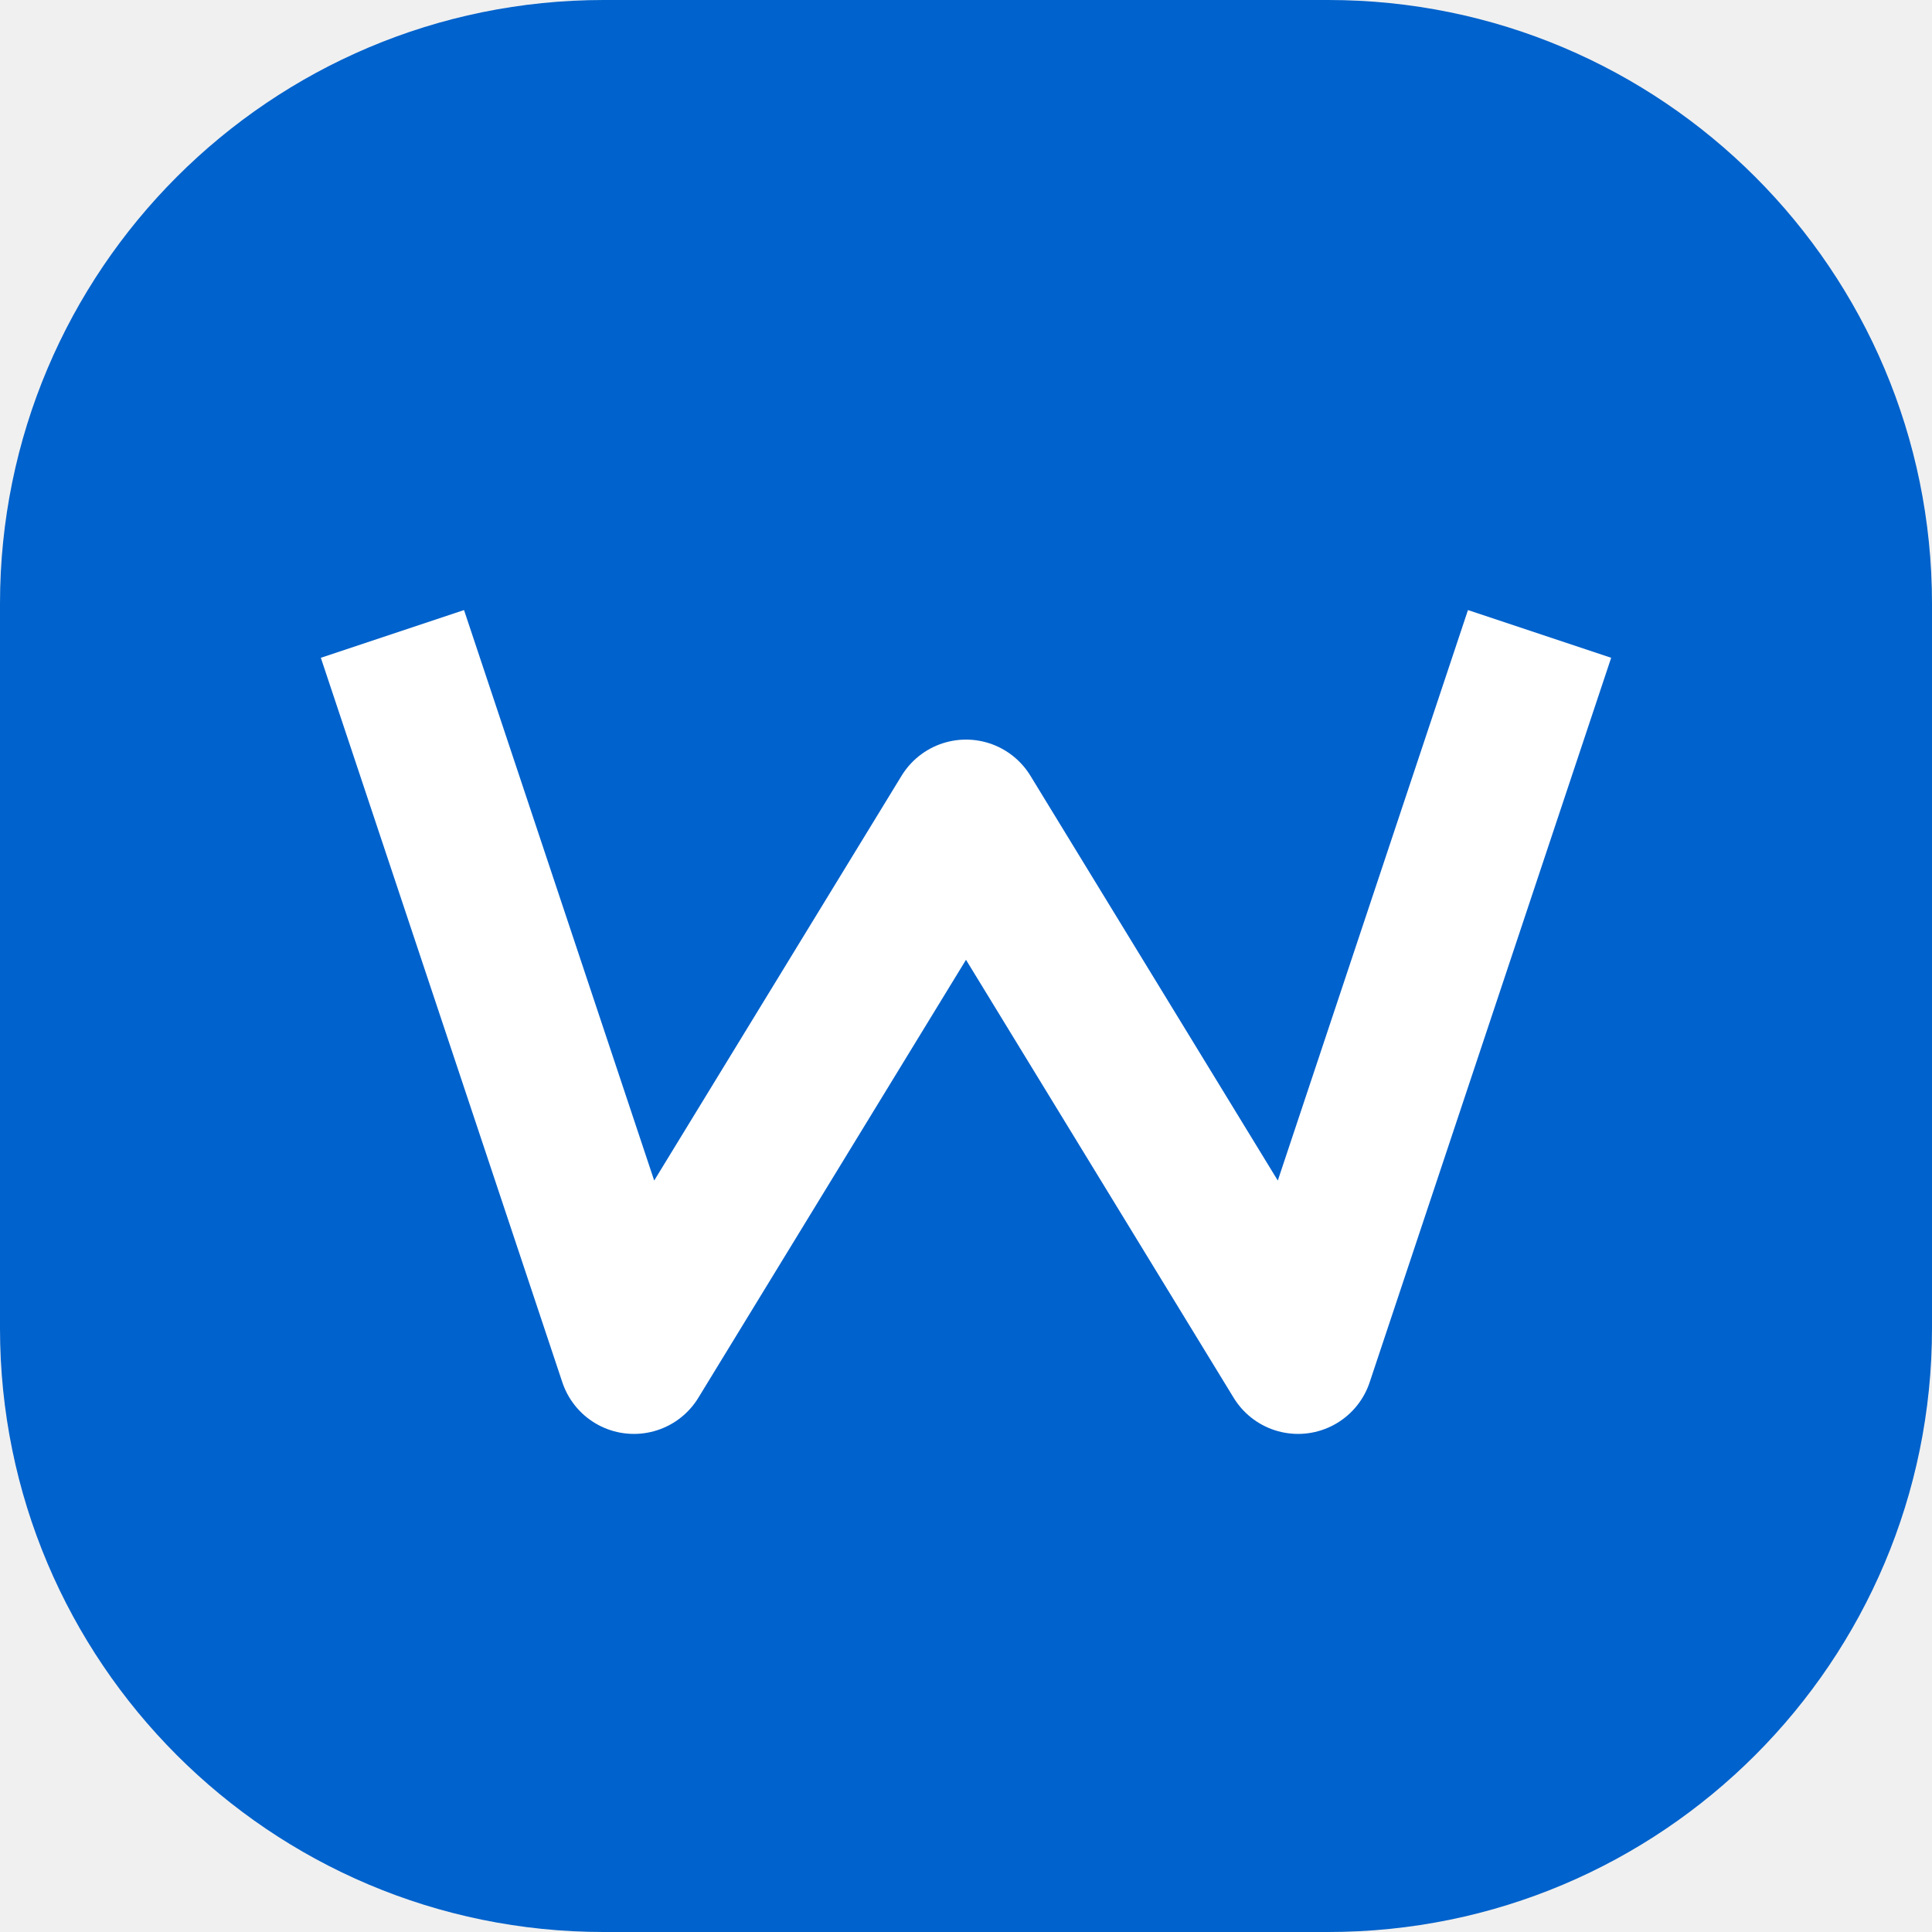
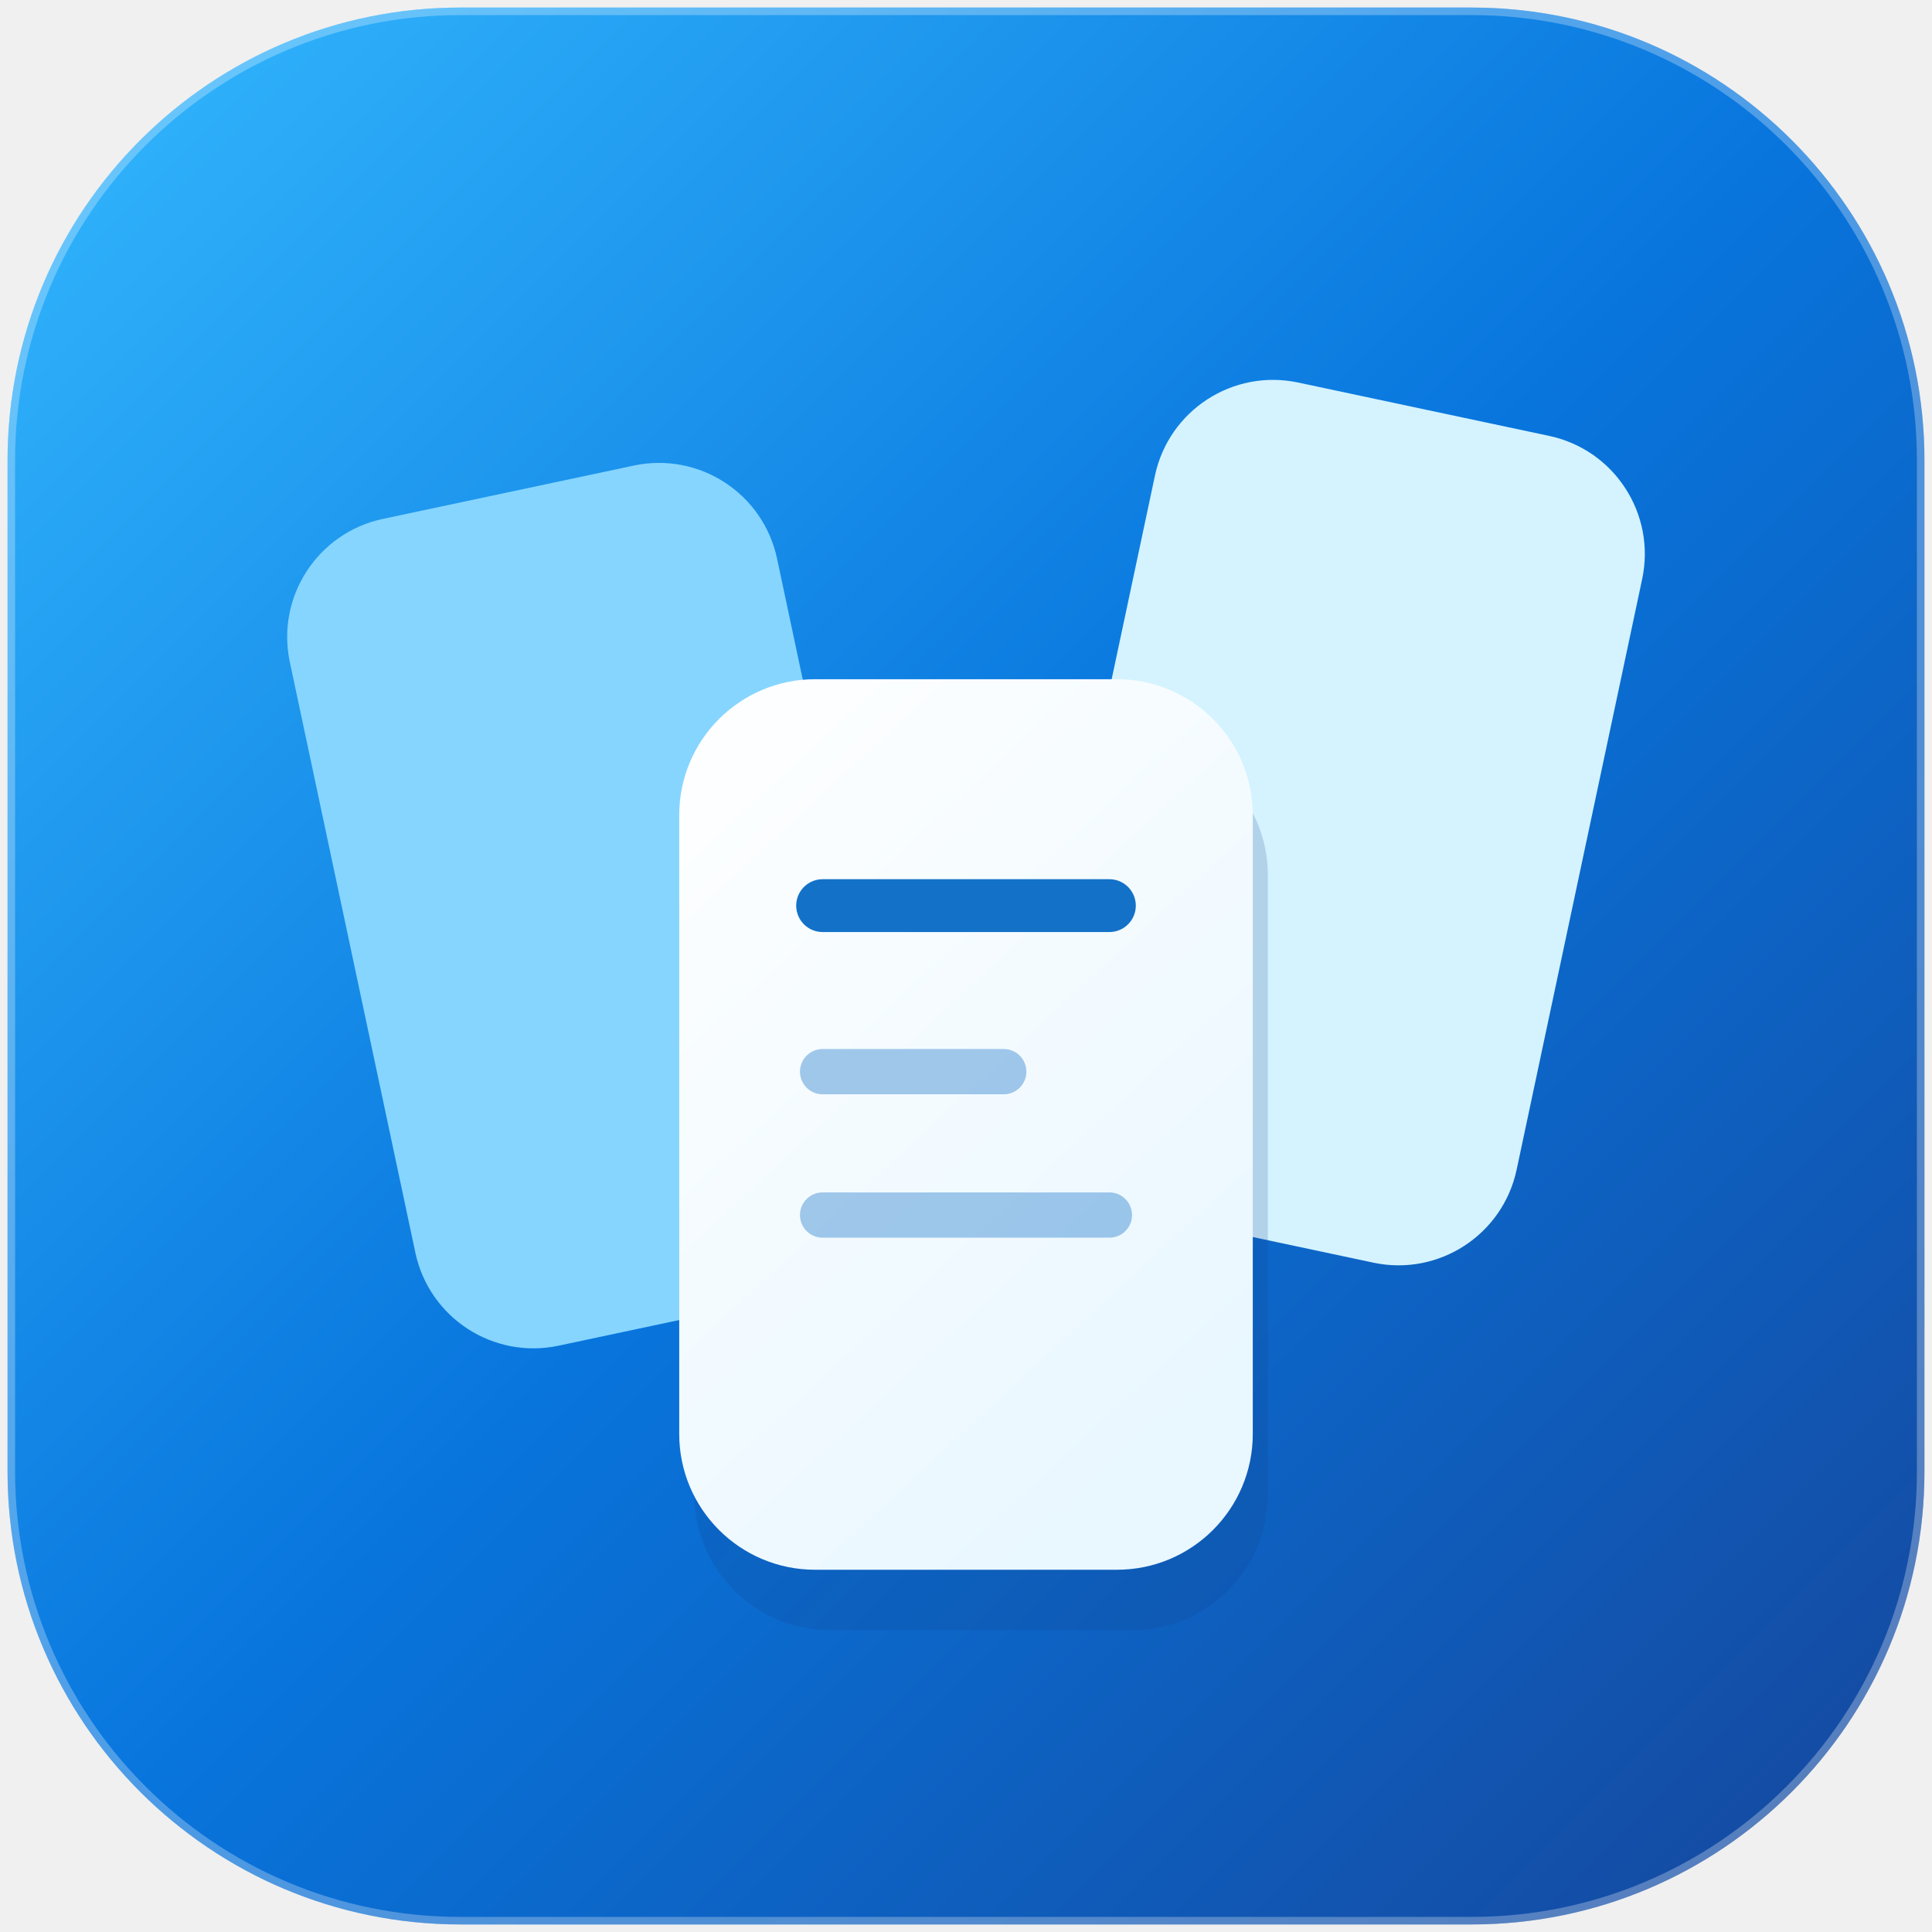
- <svg xmlns="http://www.w3.org/2000/svg" viewBox="0 0 64 64">
-   <rect width="64" height="64" rx="20" fill="#0062cc" />
-   <path d="m13 21 8 24 11-18 11 18 8-24" fill="none" stroke="white" stroke-width="5" stroke-linejoin="round" />
+ <svg xmlns="http://www.w3.org/2000/svg" viewBox="0 0 256 256" role="img" aria-label="IITEG Workspace">
+   <defs>
+     <linearGradient id="tile" x1="0" y1="0" x2="1" y2="1">
+       <stop stop-color="#35baff" />
+       <stop offset=".5" stop-color="#0875dd" />
+       <stop offset="1" stop-color="#16459a" />
+     </linearGradient>
+     <linearGradient id="pane" x1="0" y1="0" x2=".6" y2="1">
+       <stop stop-color="#fff" />
+       <stop offset="1" stop-color="#e9f7ff" />
+     </linearGradient>
+   </defs>
+   <rect x="1" y="1" width="254" height="254" rx="60" fill="url(#tile)" />
+   <rect x="1.5" y="1.5" width="253" height="253" rx="59.5" fill="none" stroke="#fff" stroke-opacity=".28" />
+   <rect x="46" y="64" width="66" height="112" rx="16" transform="rotate(-12 79 120)" fill="#86d5ff" />
+   <rect x="144" y="53" width="66" height="112" rx="16" transform="rotate(12 177 109)" fill="#d4f3ff" />
+   <rect x="92" y="98" width="76" height="118" rx="18" fill="#123f86" fill-opacity=".18" />
+   <rect x="90" y="90" width="76" height="118" rx="18" fill="url(#pane)" />
+   <path d="M109 120h38" fill="none" stroke="#1372c8" stroke-width="7" stroke-linecap="round" />
+   <path d="M109 142h24m-24 19h38" fill="none" stroke="#1372c8" stroke-opacity=".38" stroke-width="6" stroke-linecap="round" />
</svg>
